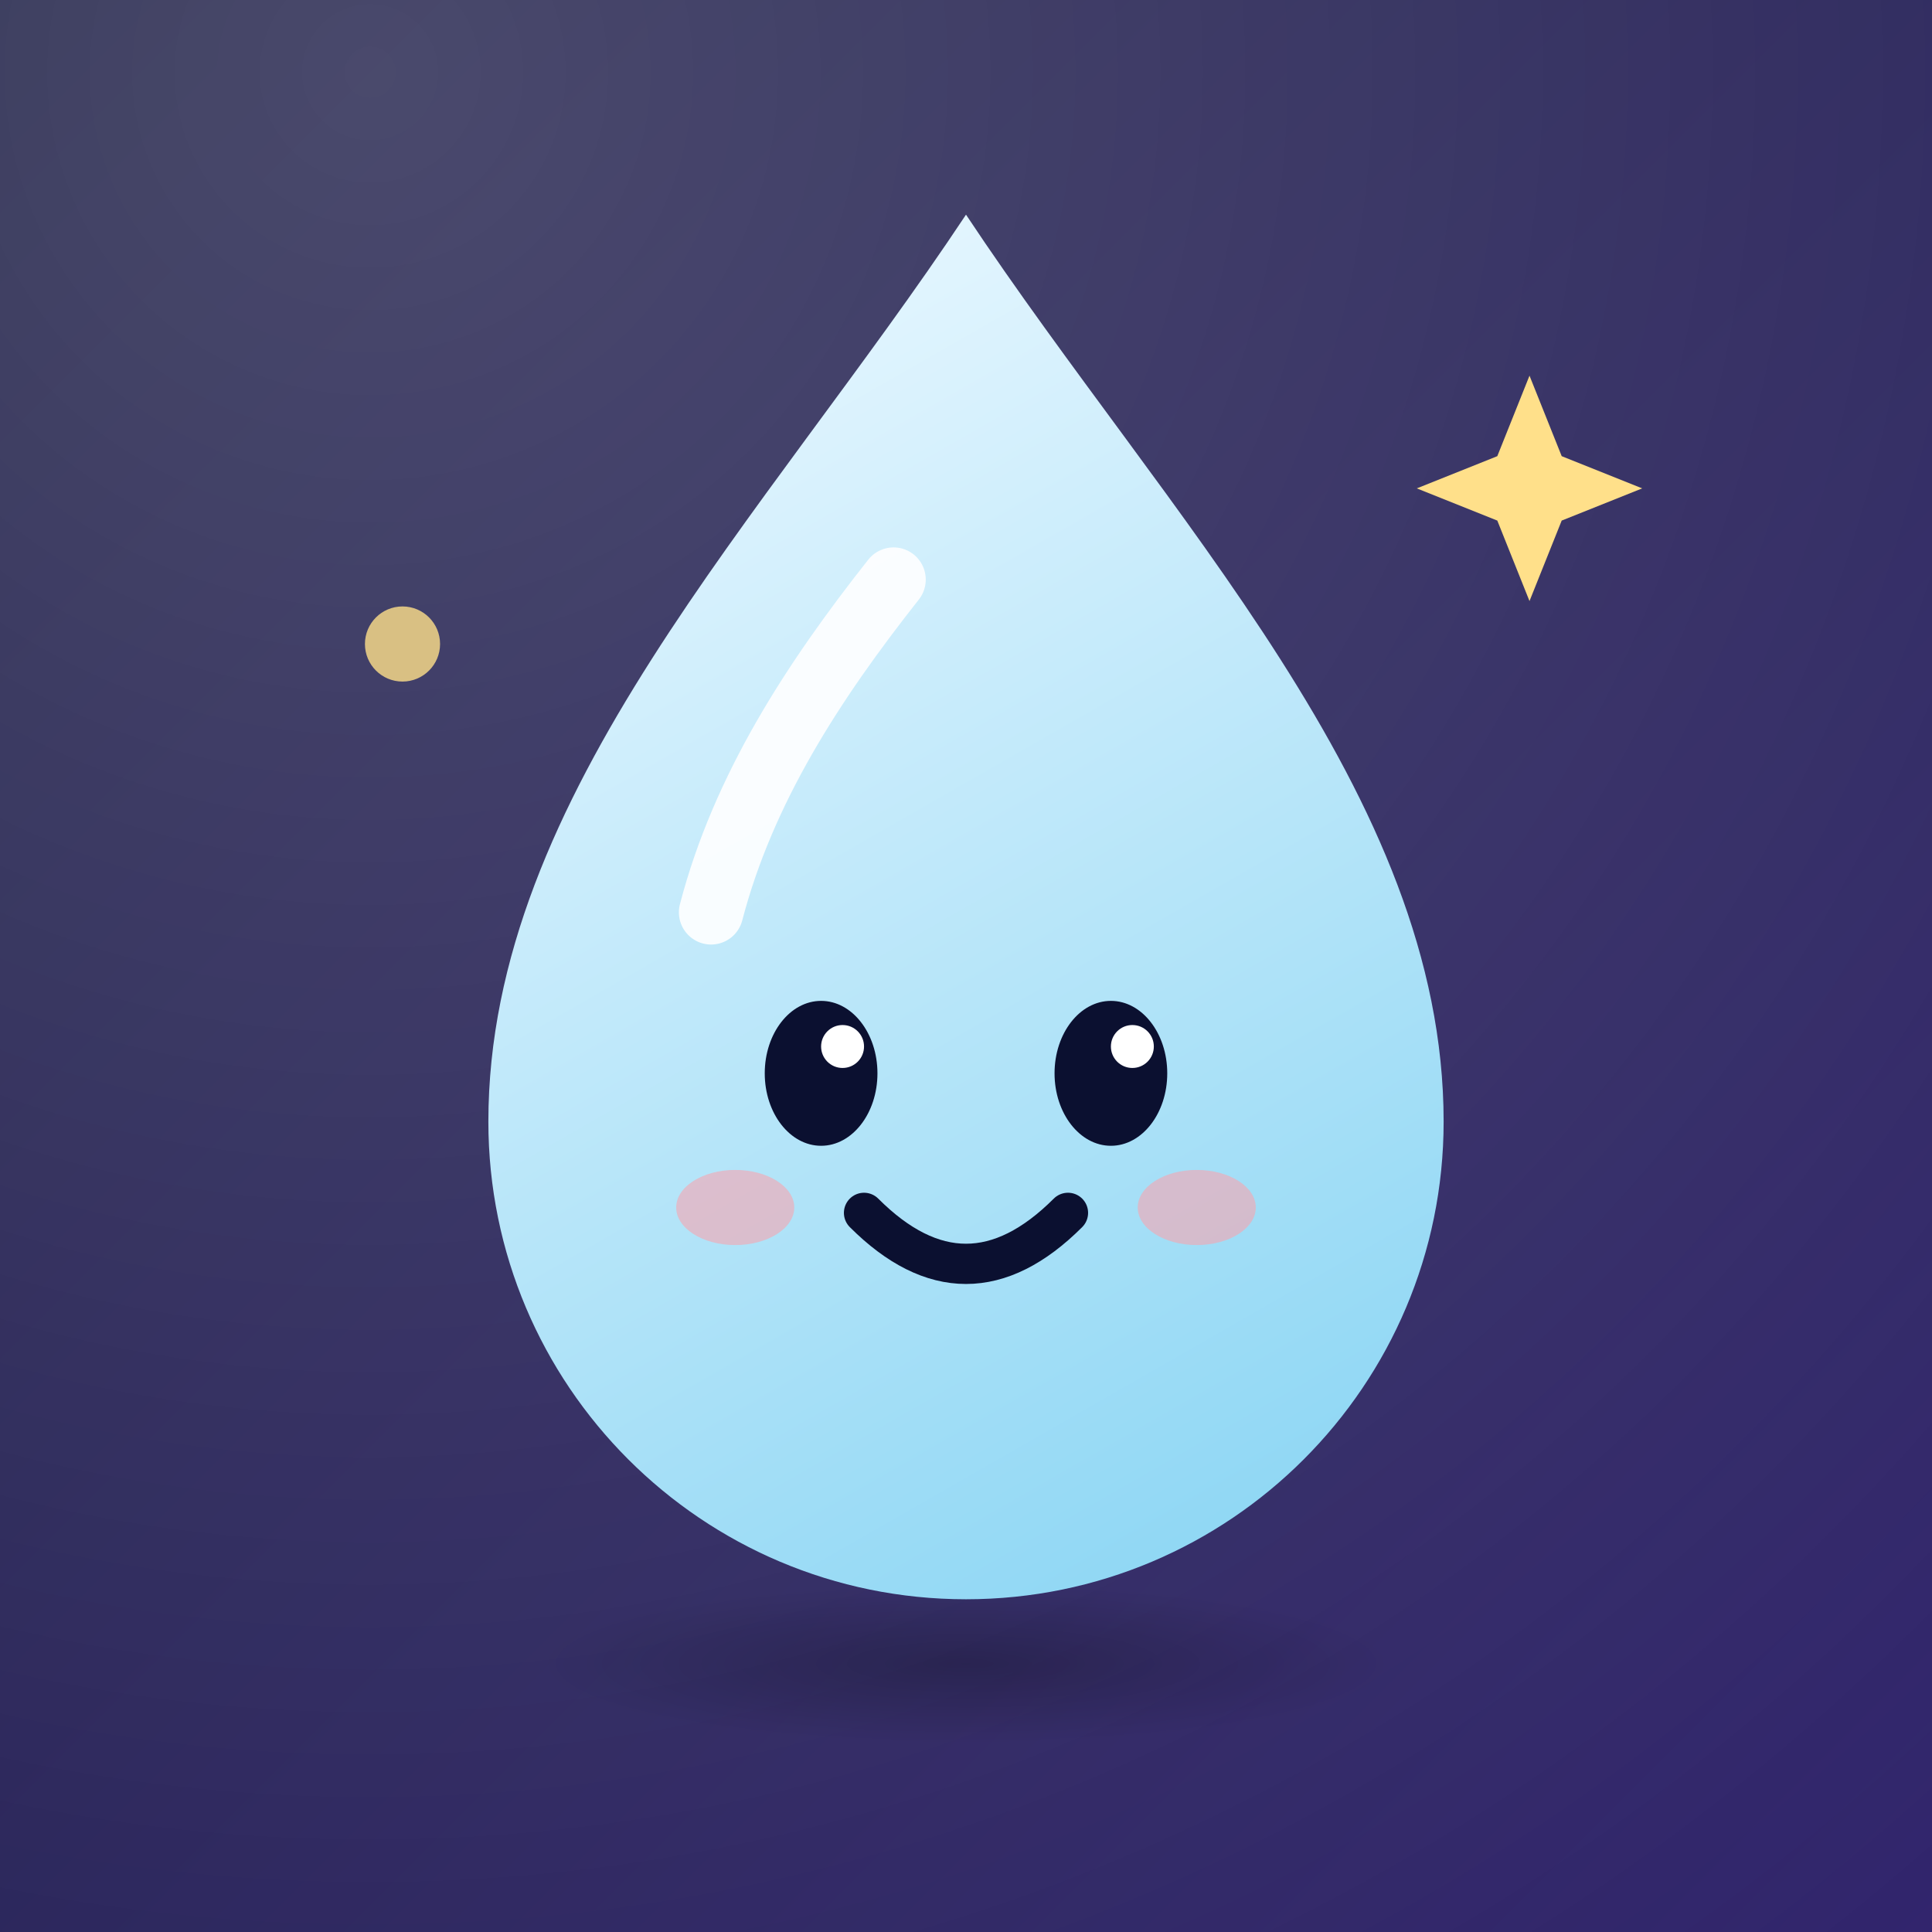
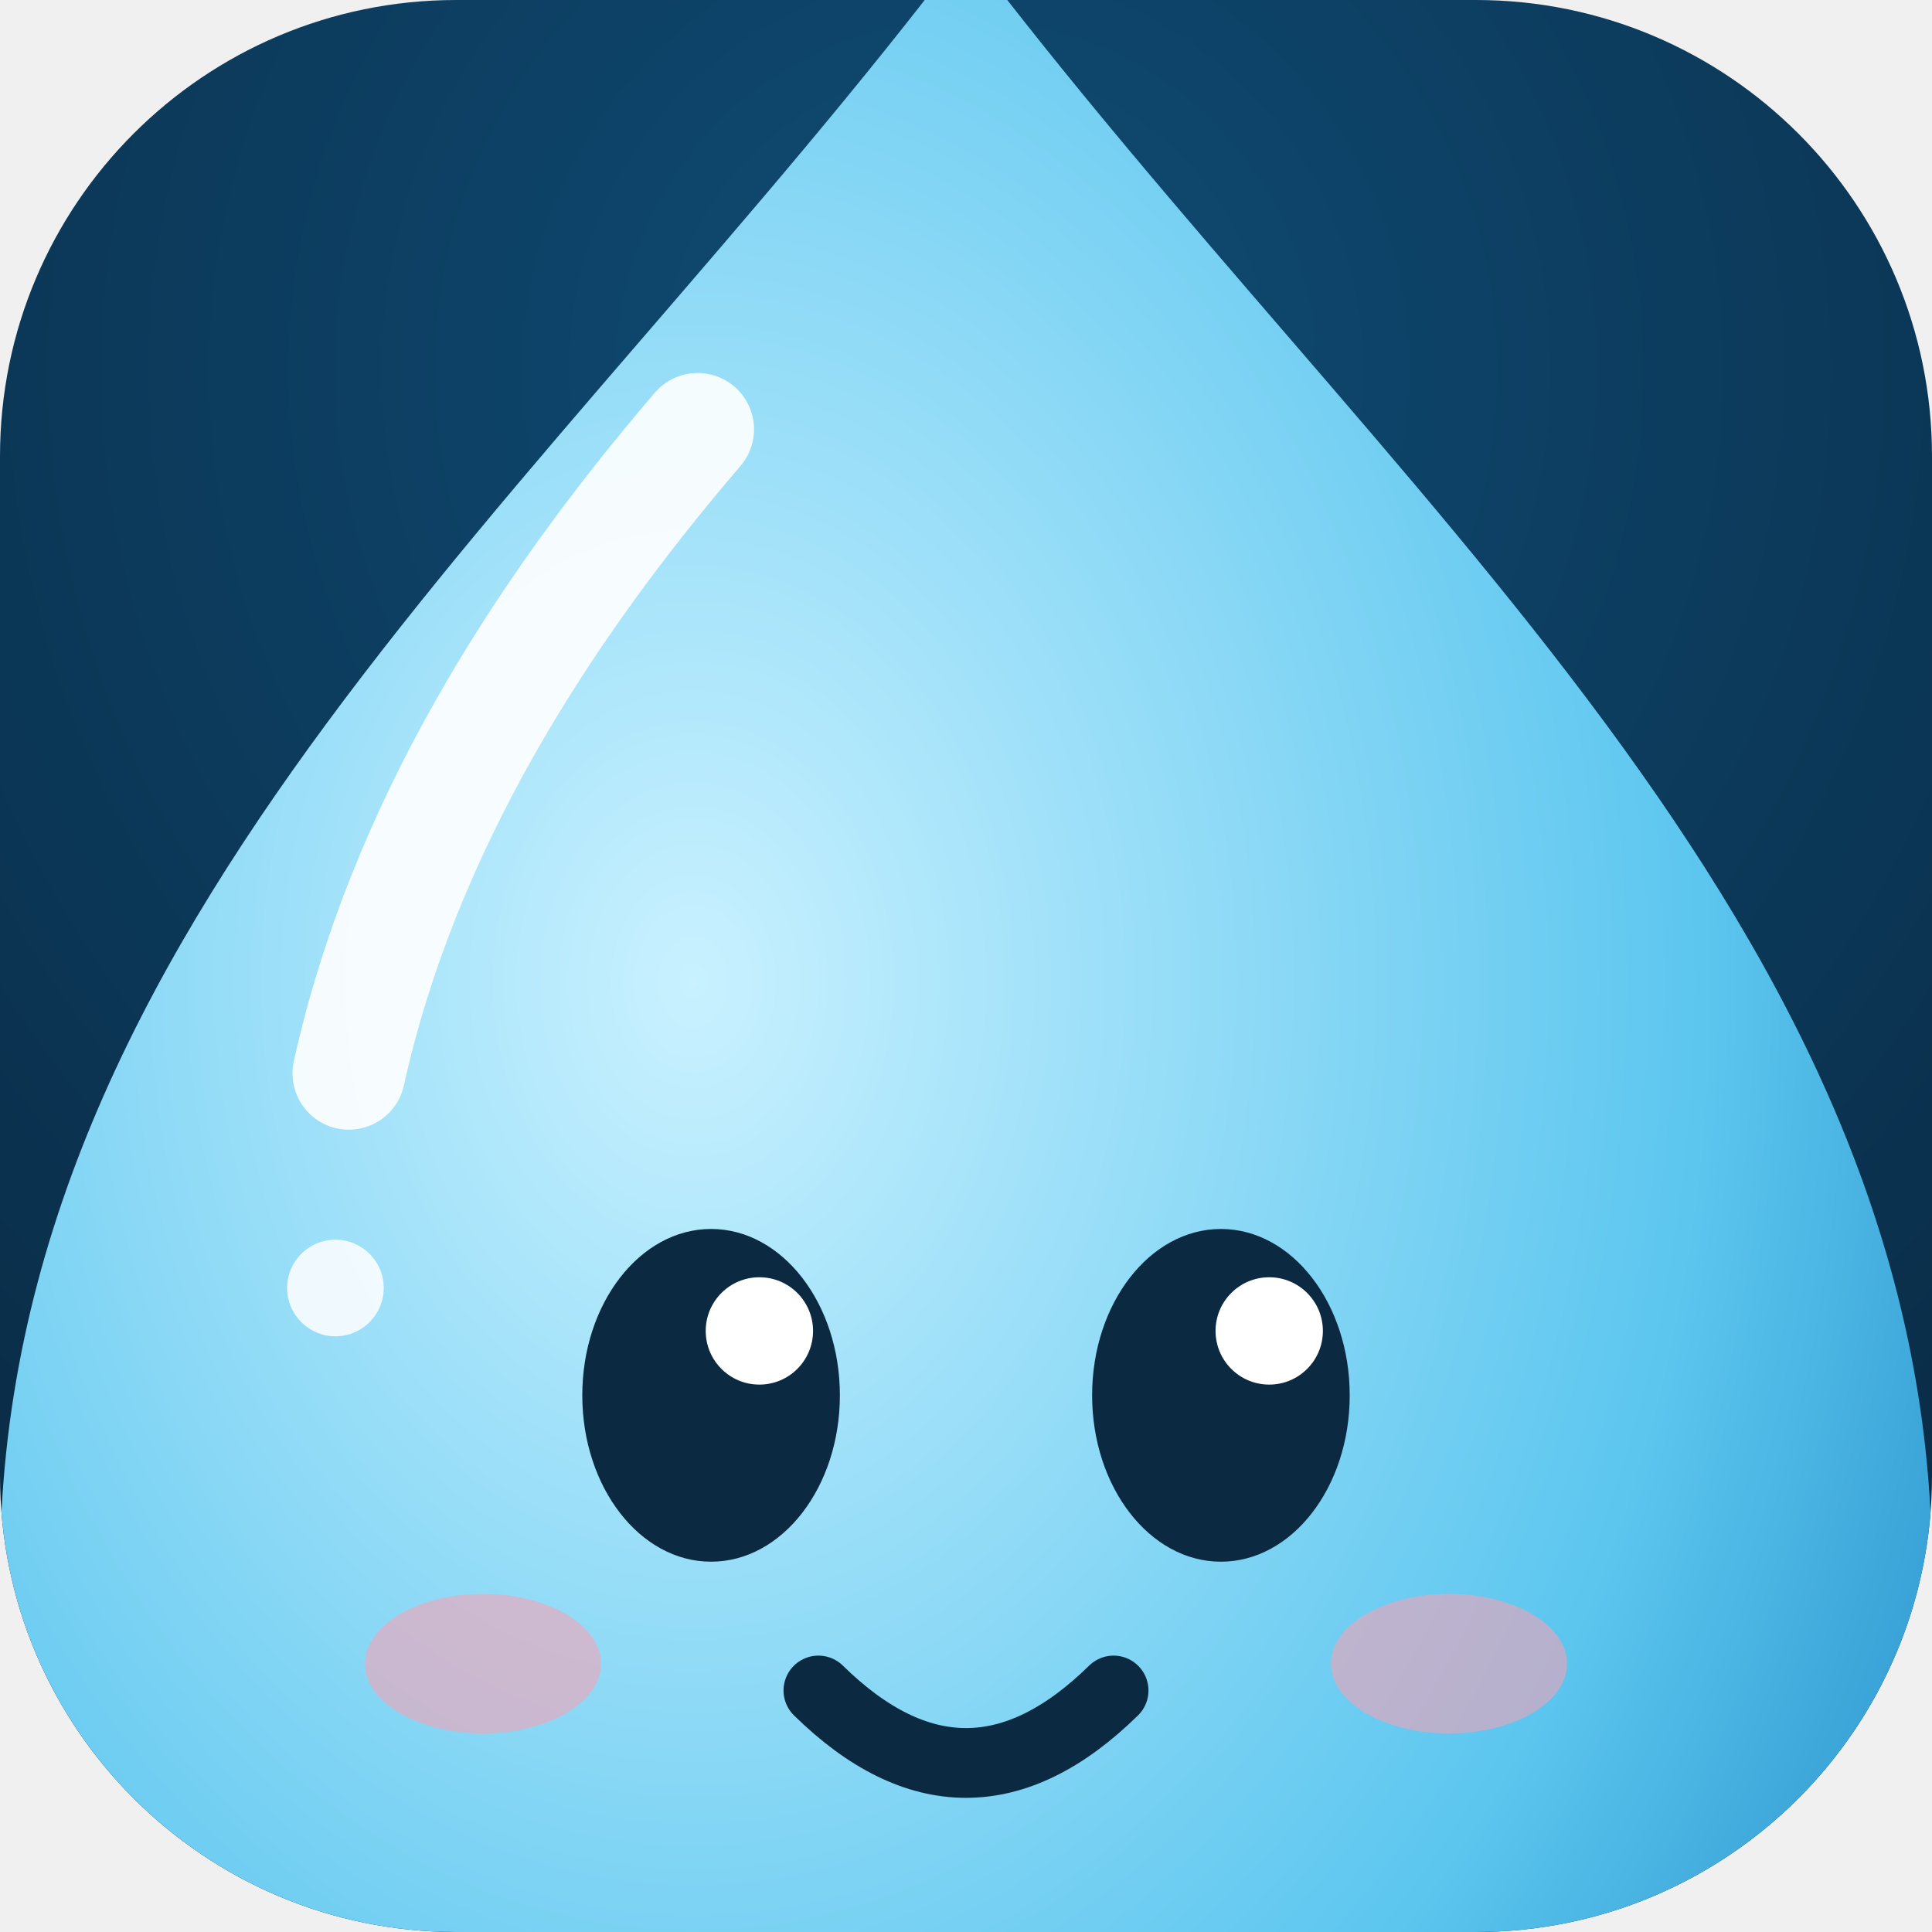
<svg xmlns="http://www.w3.org/2000/svg" viewBox="18 18 72 72">
-   <defs>
-     <linearGradient id="g" x1="0" y1="0" x2="1" y2="1">
-       <stop offset="0" stop-color="#0b1030" />
-       <stop offset="1" stop-color="#3a2a7a" />
-     </linearGradient>
-     <radialGradient id="l" cx="0.3" cy="0.2" r="0.8">
-       <stop offset="0" stop-color="#ffffff" stop-opacity="0.22" />
-       <stop offset="1" stop-color="#ffffff" stop-opacity="0" />
+   <clipPath id="r">
+     <rect x="18" y="18" width="72" height="72" rx="17" />
+   </clipPath>
+   <g clip-path="url(#r)">
+     <radialGradient id="bg" cx="0.5" cy="0.3" r="0.8">
+       <stop offset="0" stop-color="#0f4c75" />
+       <stop offset="1" stop-color="#06192b" />
    </radialGradient>
-   </defs>
-   <rect width="108" height="108" fill="url(#g)" />
-   <rect width="108" height="108" fill="url(#l)" />
-   <defs>
-     <linearGradient id="d2" x1="0.3" y1="0" x2="0.7" y2="1">
-       <stop offset="0" stop-color="#e8f7ff" />
-       <stop offset="1" stop-color="#8fd7f4" />
-     </linearGradient>
-     <radialGradient id="s2" cx="0.5" cy="0.5" r="0.5">
-       <stop offset="0" stop-color="#000" stop-opacity="0.22" />
-       <stop offset="1" stop-color="#000" stop-opacity="0" />
+     <rect x="0" y="0" width="108" height="108" fill="url(#bg)" />
+     <radialGradient id="dr" cx="0.36" cy="0.4" r="0.8">
+       <stop offset="0" stop-color="#c9f1ff" />
+       <stop offset="0.65" stop-color="#5cc6ef" />
+       <stop offset="1" stop-color="#1d86c4" />
    </radialGradient>
-   </defs>
-   <ellipse cx="54" cy="80" rx="16" ry="3" fill="url(#s2)" />
-   <path d="M54 26C61.5 37.3 71.8 47.6 71.8 59.8a17.8 17.8 0 0 1-35.6 0C36.2 47.6 46.5 37.3 54 26z" fill="url(#d2)" />
-   <path d="M44.5 52c1.2-4.6 3.8-8.6 6.8-12.4" stroke="#ffffff" stroke-width="2.4" stroke-linecap="round" fill="none" opacity="0.9" />
-   <ellipse cx="48.6" cy="58" rx="2.1" ry="2.7" fill="#0b1030" />
-   <ellipse cx="59.4" cy="58" rx="2.1" ry="2.7" fill="#0b1030" />
-   <circle cx="49.4" cy="57" r="0.8" fill="#fff" />
-   <circle cx="60.2" cy="57" r="0.8" fill="#fff" />
-   <ellipse cx="45.4" cy="63" rx="2.2" ry="1.4" fill="#f6a5b0" opacity="0.6" />
-   <ellipse cx="62.6" cy="63" rx="2.2" ry="1.4" fill="#f6a5b0" opacity="0.6" />
-   <path d="M50.2 63.2q3.8 3.8 7.6 0" stroke="#0b1030" stroke-width="1.5" stroke-linecap="round" fill="none" />
-   <path d="M75 32l1.2 3 3 1.2-3 1.2-1.2 3-1.2-3-3-1.2 3-1.2z" fill="#ffe08a" />
-   <circle cx="33" cy="42" r="1.4" fill="#ffe08a" opacity="0.8" />
+     <path d="M54 16C69.5 36.5 90 52.5 90 76.5a36 36 0 0 1-72 0C18 52.5 38.5 36.5 54 16z" fill="url(#dr)" />
+     <path d="M31 58c2-9 7-17 13-24" stroke="#fff" stroke-width="4.2" stroke-linecap="round" fill="none" opacity="0.9" />
+     <circle cx="30.5" cy="66" r="1.8" fill="#fff" opacity="0.85" />
+     <ellipse cx="44.5" cy="70" rx="4.8" ry="6.2" fill="#0b2a42" />
+     <circle cx="46.3" cy="67.6" r="2" fill="#fff" />
+     <ellipse cx="63.5" cy="70" rx="4.8" ry="6.2" fill="#0b2a42" />
+     <circle cx="65.3" cy="67.6" r="2" fill="#fff" />
+     <path d="M48.5 81q5.5 5.4 11 0" stroke="#0b2a42" stroke-width="2.6" fill="none" stroke-linecap="round" />
+     <ellipse cx="36" cy="80" rx="4.4" ry="2.6" fill="#ff9fb0" opacity="0.55" />
+     <ellipse cx="72" cy="80" rx="4.4" ry="2.6" fill="#ff9fb0" opacity="0.55" />
+   </g>
</svg>
